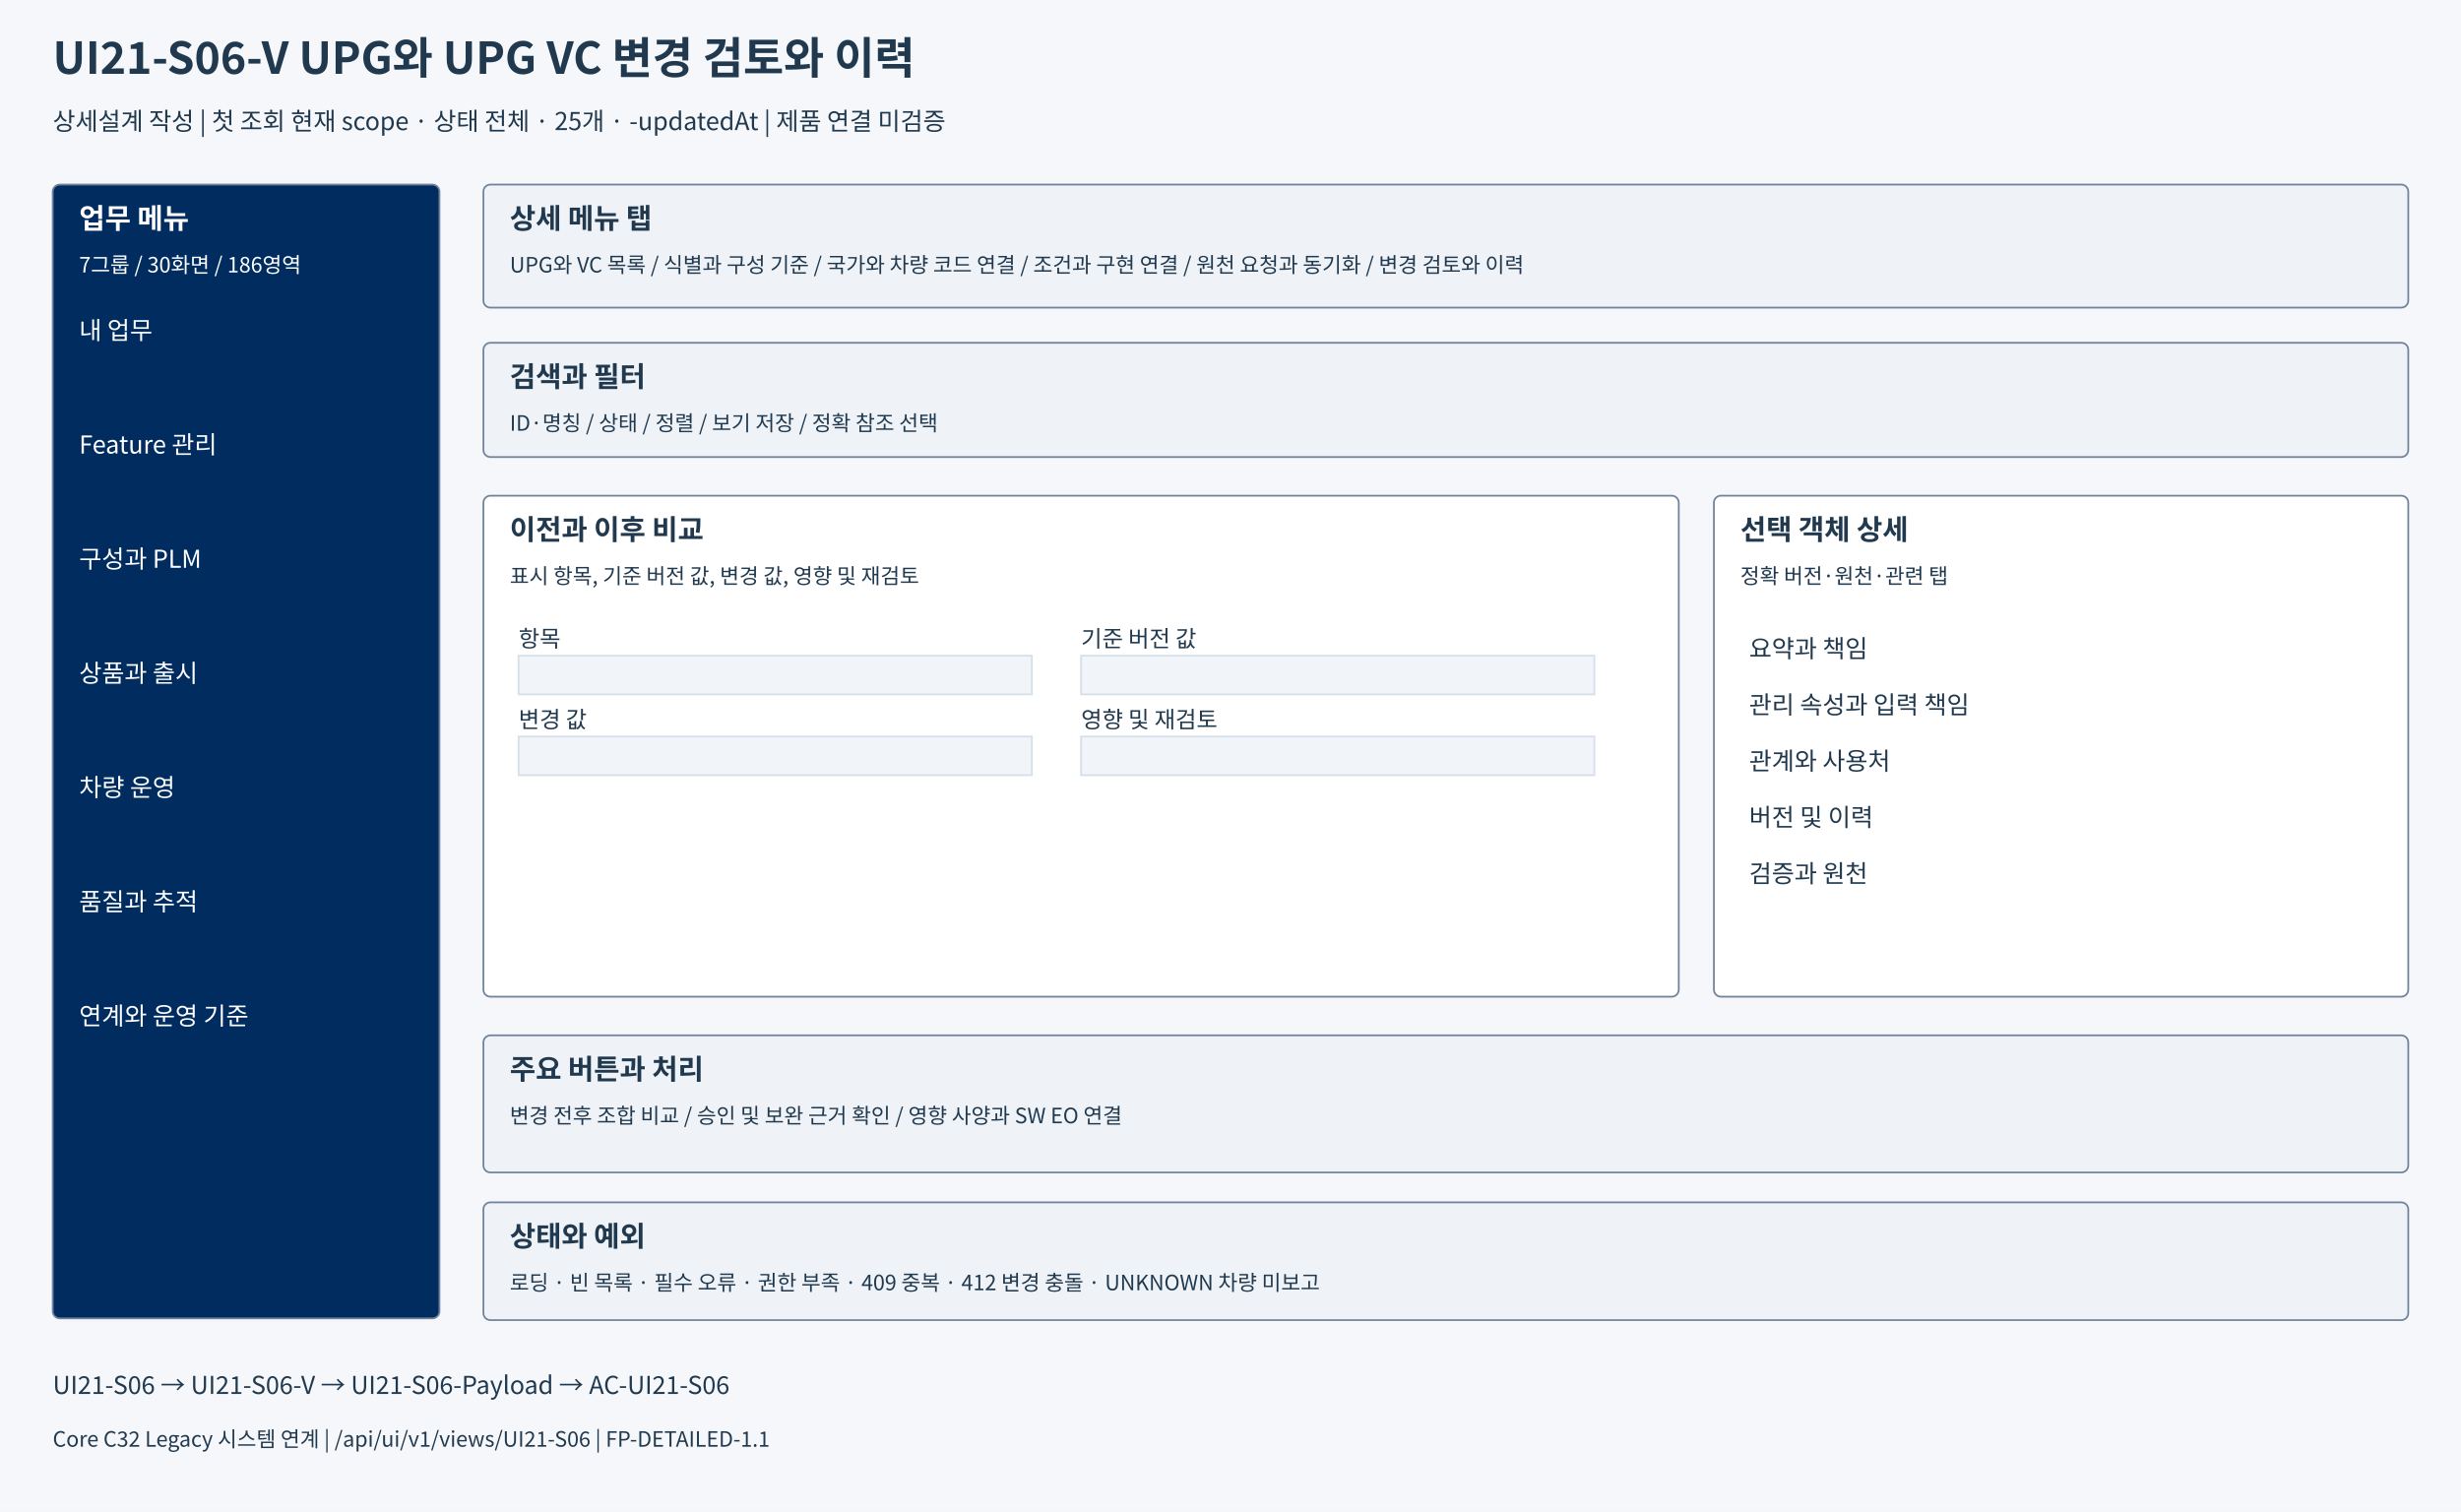
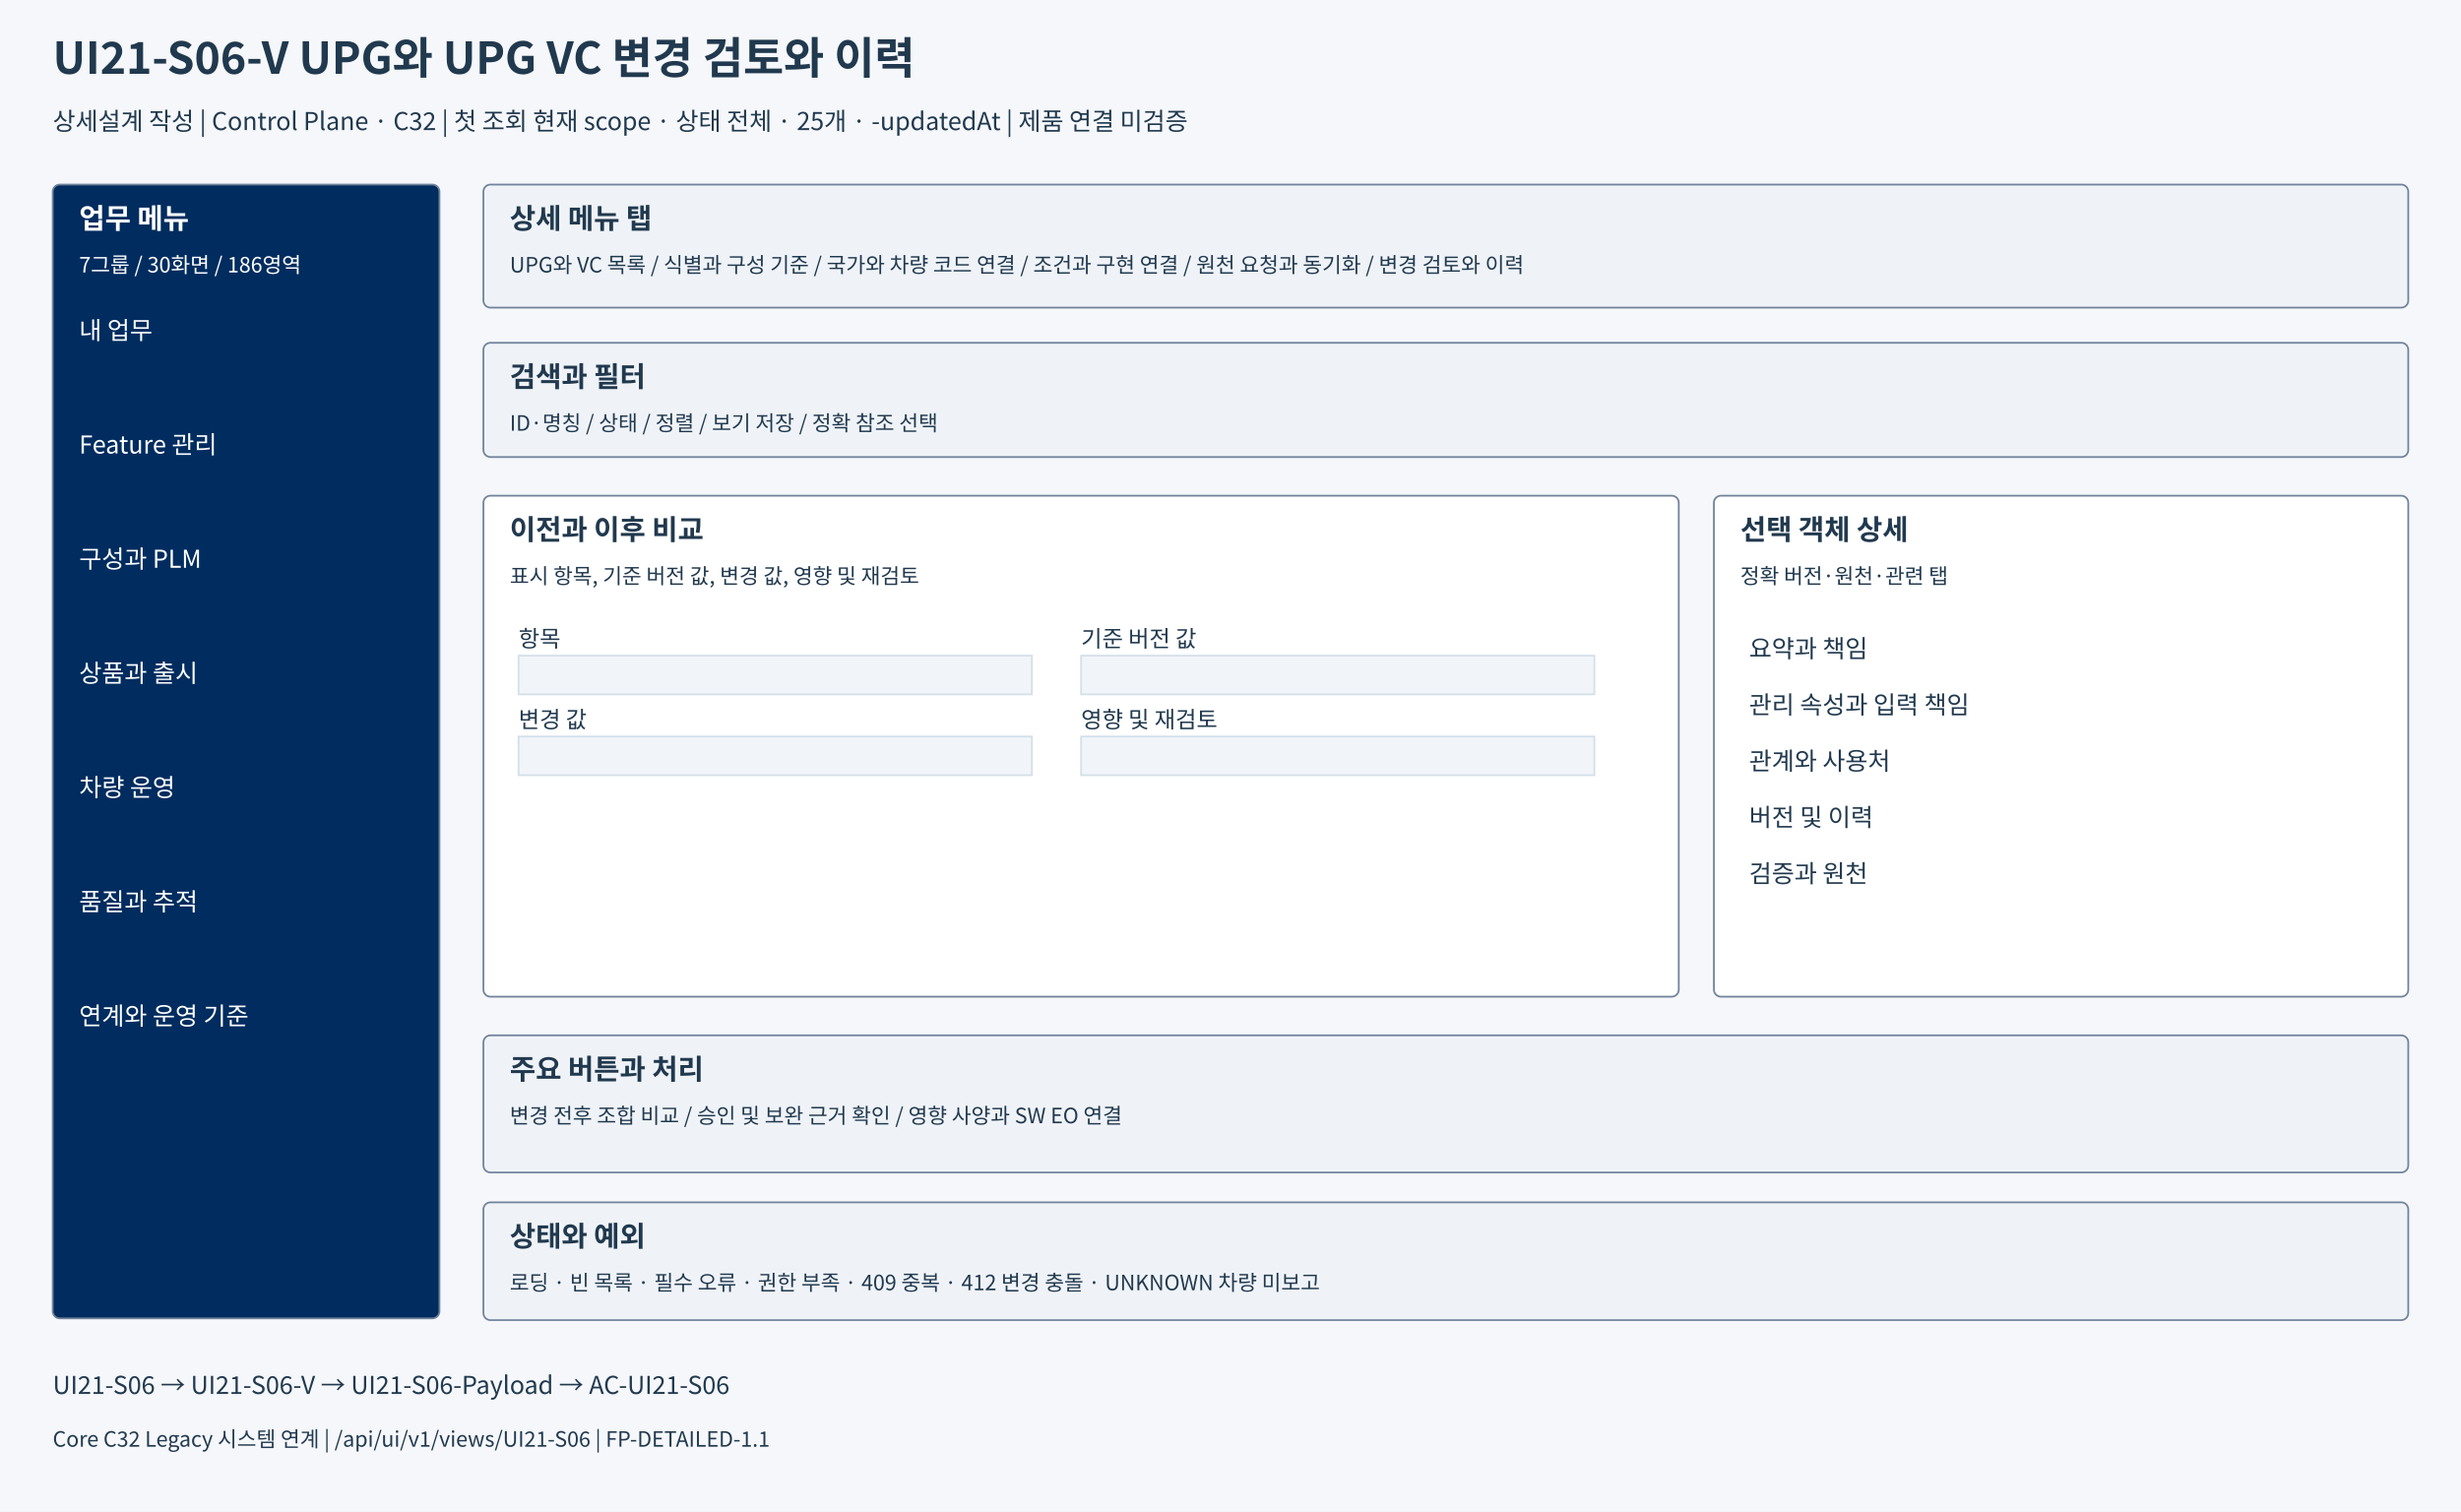
<svg xmlns="http://www.w3.org/2000/svg" width="1400" height="860" viewBox="0 0 1400 860">
  <rect width="1400" height="860" fill="#f5f7fa" />
  <text x="30" y="42" font-family="Noto Sans CJK KR,Arial,sans-serif" font-size="25" fill="#21394e" font-weight="bold">UI21-S06-V  UPG와 UPG VC  변경 검토와 이력</text>
-   <text x="30" y="74" font-family="Noto Sans CJK KR,Arial,sans-serif" font-size="14" fill="#21394e" font-weight="normal">상세설계 작성  |  첫 조회 현재 scope · 상태 전체 · 25개 · -updatedAt  |  제품 연결 미검증</text>
+   <text x="30" y="74" font-family="Noto Sans CJK KR,Arial,sans-serif" font-size="14" fill="#21394e" font-weight="normal">상세설계 작성  |  Control Plane · C32  |  첫 조회 현재 scope · 상태 전체 · 25개 · -updatedAt  |  제품 연결 미검증</text>
  <rect x="30" y="105" width="220" height="645" rx="4" fill="#002c5f" stroke="#71839a" />
  <text x="45" y="130" font-family="Noto Sans CJK KR,Arial,sans-serif" font-size="16" fill="white" font-weight="bold">업무 메뉴</text>
  <text x="45" y="155" font-family="Noto Sans CJK KR,Arial,sans-serif" font-size="12" fill="white" font-weight="normal">7그룹 / 30화면 / 186영역</text>
  <text x="45" y="193" font-family="Noto Sans CJK KR,Arial,sans-serif" font-size="14" fill="white" font-weight="normal">내 업무</text>
  <text x="45" y="258" font-family="Noto Sans CJK KR,Arial,sans-serif" font-size="14" fill="white" font-weight="normal">Feature 관리</text>
  <text x="45" y="323" font-family="Noto Sans CJK KR,Arial,sans-serif" font-size="14" fill="white" font-weight="normal">구성과 PLM</text>
  <text x="45" y="388" font-family="Noto Sans CJK KR,Arial,sans-serif" font-size="14" fill="white" font-weight="normal">상품과 출시</text>
  <text x="45" y="453" font-family="Noto Sans CJK KR,Arial,sans-serif" font-size="14" fill="white" font-weight="normal">차량 운영</text>
  <text x="45" y="518" font-family="Noto Sans CJK KR,Arial,sans-serif" font-size="14" fill="white" font-weight="normal">품질과 추적</text>
  <text x="45" y="583" font-family="Noto Sans CJK KR,Arial,sans-serif" font-size="14" fill="white" font-weight="normal">연계와 운영 기준</text>
  <rect x="275" y="105" width="1095" height="70" rx="4" fill="#eff3f8" stroke="#71839a" />
  <text x="290" y="130" font-family="Noto Sans CJK KR,Arial,sans-serif" font-size="16" fill="#21394e" font-weight="bold">상세 메뉴 탭</text>
  <text x="290" y="155" font-family="Noto Sans CJK KR,Arial,sans-serif" font-size="12" fill="#21394e" font-weight="normal">UPG와 VC 목록  /  식별과 구성 기준  /  국가와 차량 코드 연결  /  조건과 구현 연결  /  원천 요청과 동기화  /  변경 검토와 이력</text>
  <rect x="275" y="195" width="1095" height="65" rx="4" fill="#eff3f8" stroke="#71839a" />
  <text x="290" y="220" font-family="Noto Sans CJK KR,Arial,sans-serif" font-size="16" fill="#21394e" font-weight="bold">검색과 필터</text>
  <text x="290" y="245" font-family="Noto Sans CJK KR,Arial,sans-serif" font-size="12" fill="#21394e" font-weight="normal">ID·명칭  /  상태  /  정렬  /  보기 저장  /  정확 참조 선택</text>
  <rect x="275" y="282" width="680" height="285" rx="4" fill="white" stroke="#71839a" />
  <text x="290" y="307" font-family="Noto Sans CJK KR,Arial,sans-serif" font-size="16" fill="#21394e" font-weight="bold">이전과 이후 비교</text>
  <text x="290" y="332" font-family="Noto Sans CJK KR,Arial,sans-serif" font-size="12" fill="#21394e" font-weight="normal">표시 항목, 기준 버전 값, 변경 값, 영향 및 재검토</text>
  <text x="295" y="368" font-family="Noto Sans CJK KR,Arial,sans-serif" font-size="13" fill="#21394e" font-weight="normal">항목</text>
  <rect x="295" y="373" width="292" height="22" fill="#f1f5f9" stroke="#d4dfe9" />
  <text x="615" y="368" font-family="Noto Sans CJK KR,Arial,sans-serif" font-size="13" fill="#21394e" font-weight="normal">기준 버전 값</text>
  <rect x="615" y="373" width="292" height="22" fill="#f1f5f9" stroke="#d4dfe9" />
  <text x="295" y="414" font-family="Noto Sans CJK KR,Arial,sans-serif" font-size="13" fill="#21394e" font-weight="normal">변경 값</text>
  <rect x="295" y="419" width="292" height="22" fill="#f1f5f9" stroke="#d4dfe9" />
  <text x="615" y="414" font-family="Noto Sans CJK KR,Arial,sans-serif" font-size="13" fill="#21394e" font-weight="normal">영향 및 재검토</text>
  <rect x="615" y="419" width="292" height="22" fill="#f1f5f9" stroke="#d4dfe9" />
  <rect x="975" y="282" width="395" height="285" rx="4" fill="white" stroke="#71839a" />
  <text x="990" y="307" font-family="Noto Sans CJK KR,Arial,sans-serif" font-size="16" fill="#21394e" font-weight="bold">선택 객체 상세</text>
  <text x="990" y="332" font-family="Noto Sans CJK KR,Arial,sans-serif" font-size="12" fill="#21394e" font-weight="normal">정확 버전·원천·관련 탭</text>
  <text x="995" y="374" font-family="Noto Sans CJK KR,Arial,sans-serif" font-size="14" fill="#21394e" font-weight="normal">요약과 책임</text>
  <text x="995" y="406" font-family="Noto Sans CJK KR,Arial,sans-serif" font-size="14" fill="#21394e" font-weight="normal">관리 속성과 입력 책임</text>
  <text x="995" y="438" font-family="Noto Sans CJK KR,Arial,sans-serif" font-size="14" fill="#21394e" font-weight="normal">관계와 사용처</text>
  <text x="995" y="470" font-family="Noto Sans CJK KR,Arial,sans-serif" font-size="14" fill="#21394e" font-weight="normal">버전 및 이력</text>
  <text x="995" y="502" font-family="Noto Sans CJK KR,Arial,sans-serif" font-size="14" fill="#21394e" font-weight="normal">검증과 원천</text>
  <rect x="275" y="589" width="1095" height="78" rx="4" fill="#eff3f8" stroke="#71839a" />
  <text x="290" y="614" font-family="Noto Sans CJK KR,Arial,sans-serif" font-size="16" fill="#21394e" font-weight="bold">주요 버튼과 처리</text>
  <text x="290" y="639" font-family="Noto Sans CJK KR,Arial,sans-serif" font-size="12" fill="#21394e" font-weight="normal">변경 전후 조합 비교 / 승인 및 보완 근거 확인 / 영향 사양과 SW EO 연결</text>
  <rect x="275" y="684" width="1095" height="67" rx="4" fill="#eff3f8" stroke="#71839a" />
  <text x="290" y="709" font-family="Noto Sans CJK KR,Arial,sans-serif" font-size="16" fill="#21394e" font-weight="bold">상태와 예외</text>
  <text x="290" y="734" font-family="Noto Sans CJK KR,Arial,sans-serif" font-size="12" fill="#21394e" font-weight="normal">로딩 · 빈 목록 · 필수 오류 · 권한 부족 · 409 중복 · 412 변경 충돌 · UNKNOWN 차량 미보고</text>
  <text x="30" y="793" font-family="Noto Sans CJK KR,Arial,sans-serif" font-size="14" fill="#21394e" font-weight="normal">UI21-S06 → UI21-S06-V → UI21-S06-Payload → AC-UI21-S06</text>
  <text x="30" y="823" font-family="Noto Sans CJK KR,Arial,sans-serif" font-size="12" fill="#21394e" font-weight="normal">Core C32 Legacy 시스템 연계   |   /api/ui/v1/views/UI21-S06   |   FP-DETAILED-1.1</text>
</svg>
